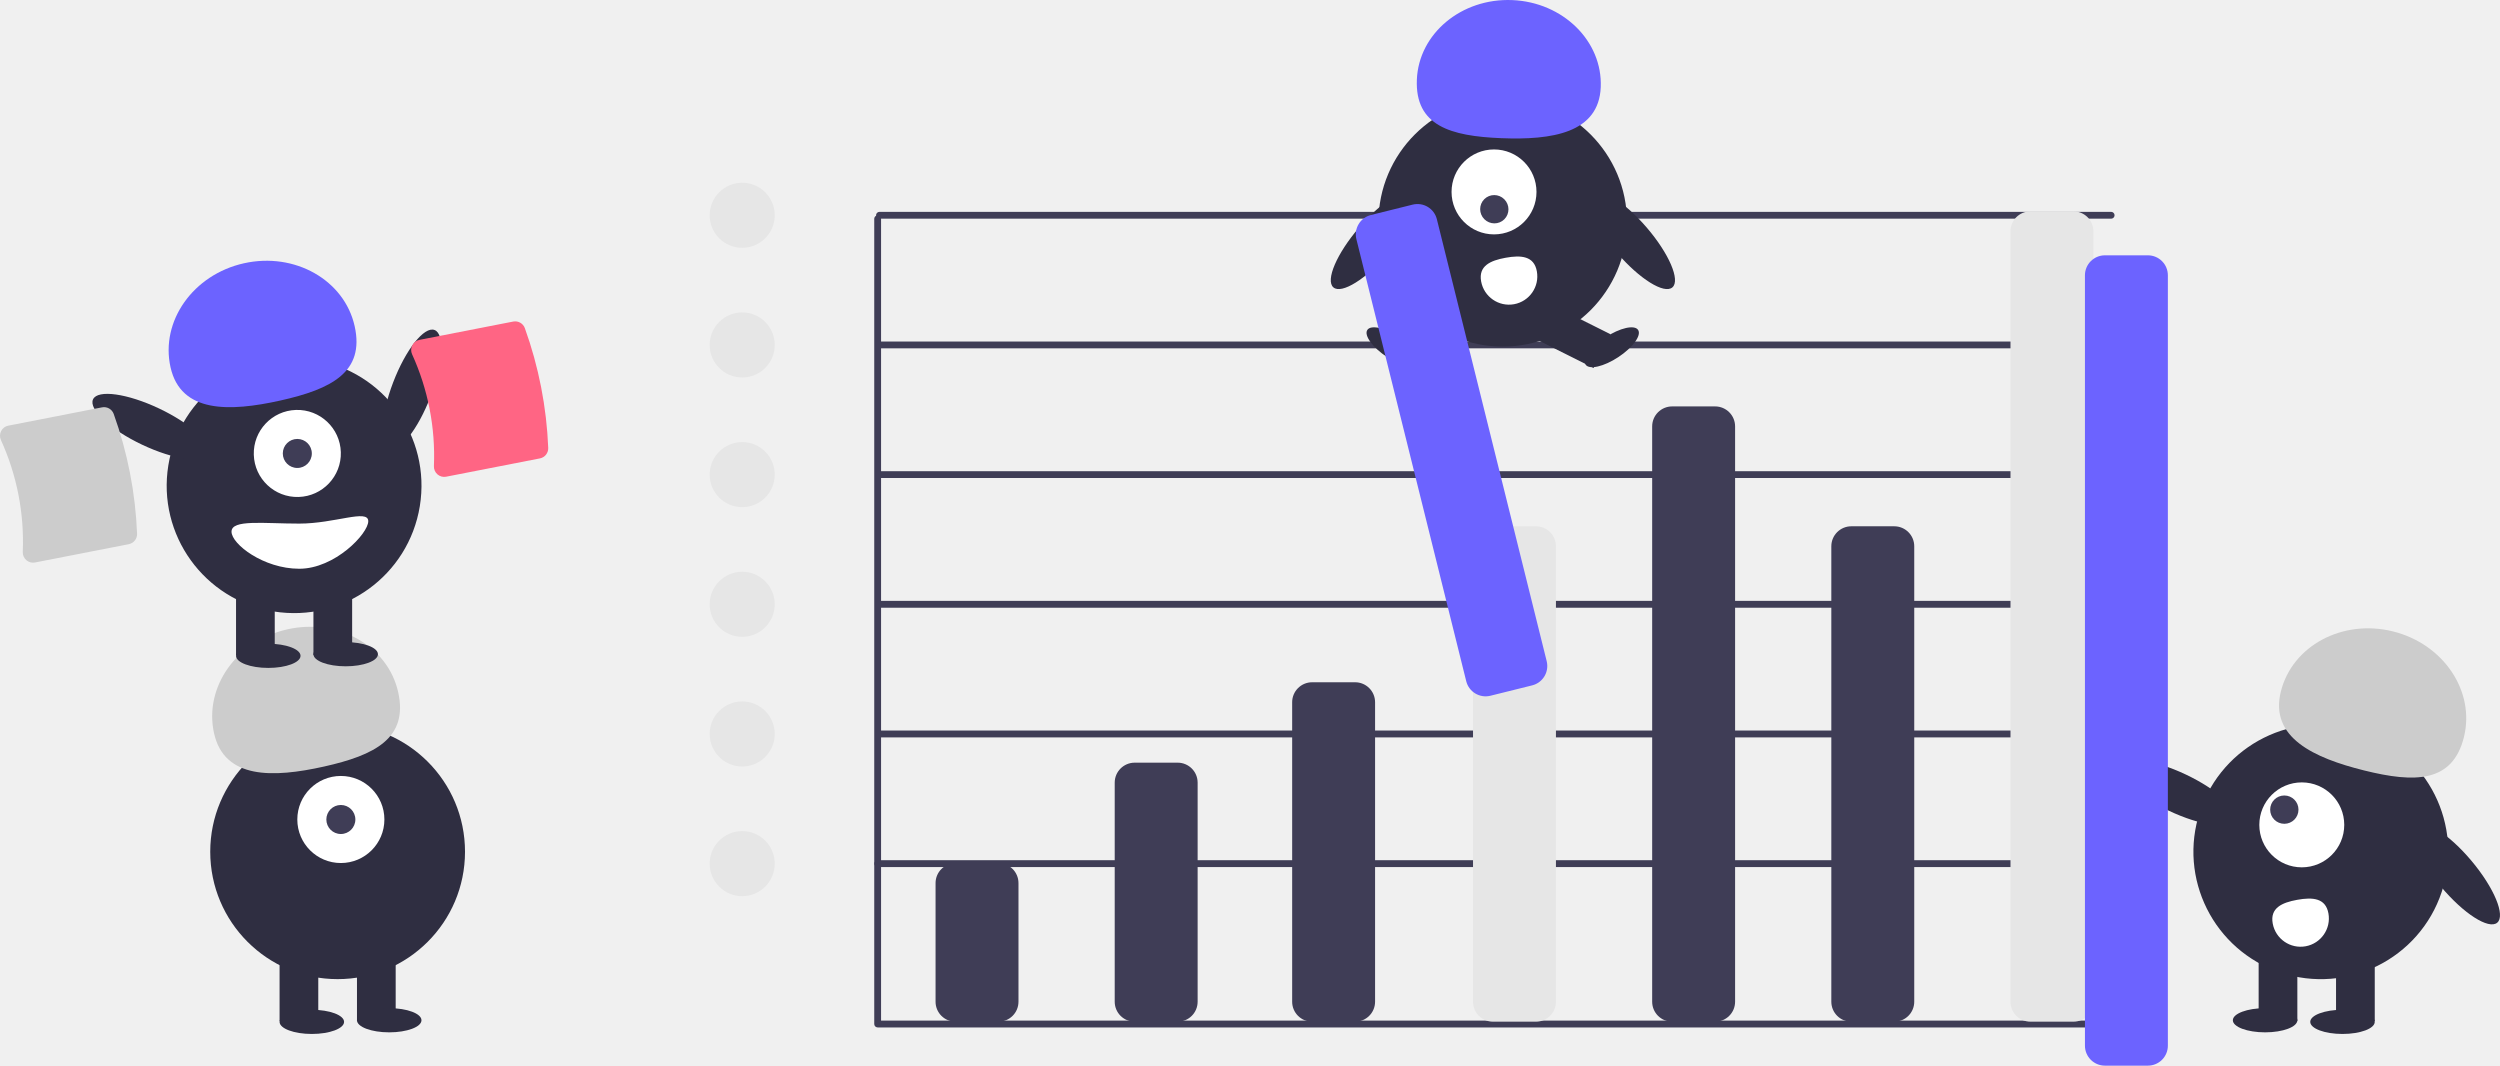
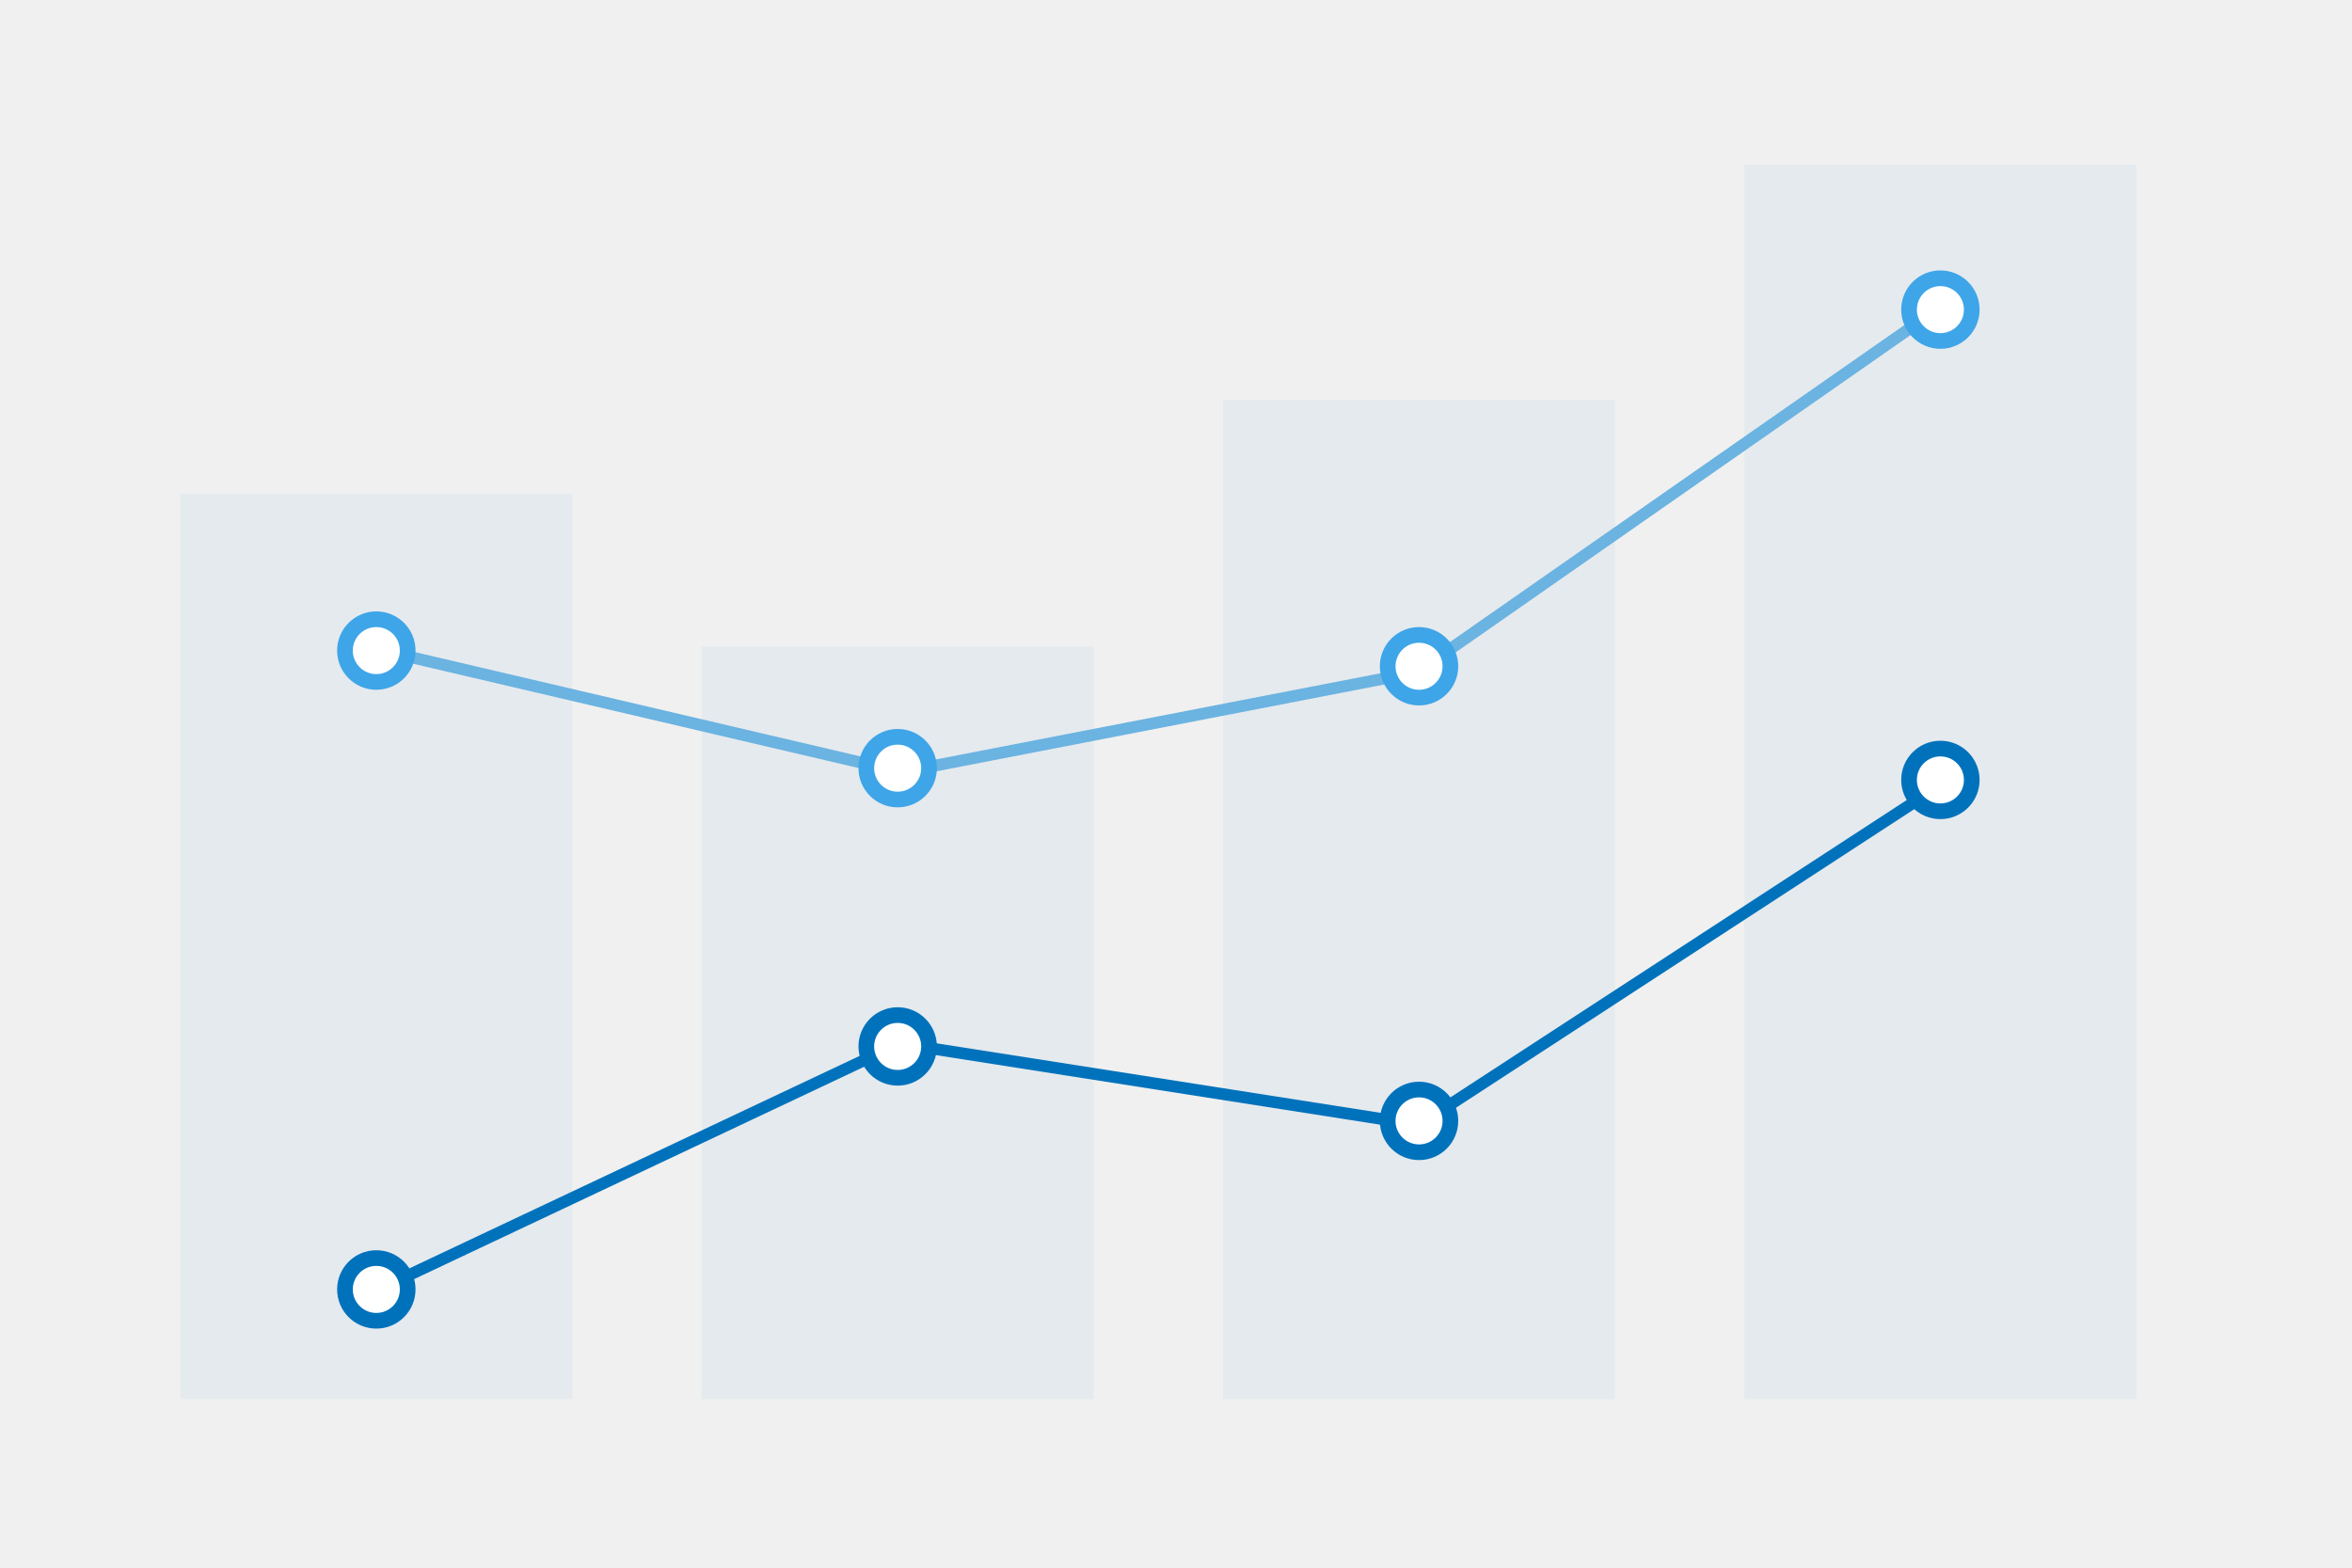
- <svg xmlns="http://www.w3.org/2000/svg" id="aff40d89-77de-4835-bbf1-69878b2c71b2" data-name="Layer 1" width="845.197" height="360.271" viewBox="0 0 845.197 360.271">
-   <path d="M890.595,617.218H474.118a1.154,1.154,0,0,1-1.154-1.154V343.797a1.154,1.154,0,0,1,2.307,0V614.911H890.595a1.154,1.154,0,0,1,0,2.307Z" transform="translate(-177.4015 -269.8646)" fill="#3f3d56" />
-   <path d="M890.595,562.995H474.118a1.154,1.154,0,0,1,0-2.307H890.595a1.154,1.154,0,0,1,0,2.307Z" transform="translate(-177.4015 -269.8646)" fill="#3f3d56" />
-   <path d="M891.172,519.156H474.695a1.154,1.154,0,0,1,0-2.307H891.172a1.154,1.154,0,0,1,0,2.307Z" transform="translate(-177.4015 -269.8646)" fill="#3f3d56" />
-   <path d="M891.172,475.316H474.695a1.154,1.154,0,0,1,0-2.307H891.172a1.154,1.154,0,0,1,0,2.307Z" transform="translate(-177.4015 -269.8646)" fill="#3f3d56" />
-   <path d="M891.172,431.476H474.695a1.154,1.154,0,0,1,0-2.307H891.172a1.154,1.154,0,0,1,0,2.307Z" transform="translate(-177.4015 -269.8646)" fill="#3f3d56" />
-   <path d="M891.172,387.637H474.695a1.154,1.154,0,0,1,0-2.307H891.172a1.154,1.154,0,0,1,0,2.307Z" transform="translate(-177.4015 -269.8646)" fill="#3f3d56" />
-   <path d="M891.172,343.797H474.695a1.154,1.154,0,0,1,0-2.307H891.172a1.154,1.154,0,0,1,0,2.307Z" transform="translate(-177.4015 -269.8646)" fill="#3f3d56" />
-   <path d="M514.983,615.27H500.439a6.752,6.752,0,0,1-6.745-6.745V568.414a6.752,6.752,0,0,1,6.745-6.745h14.544a6.752,6.752,0,0,1,6.745,6.745V608.525A6.752,6.752,0,0,1,514.983,615.27Z" transform="translate(-177.4015 -269.8646)" fill="#3f3d56" />
-   <path d="M575.551,615.27H561.007a6.752,6.752,0,0,1-6.745-6.745V534.452a6.752,6.752,0,0,1,6.745-6.745h14.544a6.752,6.752,0,0,1,6.745,6.745V608.525A6.752,6.752,0,0,1,575.551,615.27Z" transform="translate(-177.4015 -269.8646)" fill="#3f3d56" />
-   <path d="M696.686,615.27H682.143a6.753,6.753,0,0,1-6.745-6.745V454.537a6.753,6.753,0,0,1,6.745-6.745h14.543a6.753,6.753,0,0,1,6.745,6.745V608.525A6.753,6.753,0,0,1,696.686,615.27Z" transform="translate(-177.4015 -269.8646)" fill="#e6e6e6" />
-   <path d="M635.542,615.27H620.998a6.753,6.753,0,0,1-6.745-6.745V507.269a6.753,6.753,0,0,1,6.745-6.745h14.543a6.753,6.753,0,0,1,6.745,6.745V608.525A6.753,6.753,0,0,1,635.542,615.27Z" transform="translate(-177.4015 -269.8646)" fill="#3f3d56" />
-   <path d="M757.254,615.27H742.711a6.753,6.753,0,0,1-6.745-6.745V414.009a6.753,6.753,0,0,1,6.745-6.745h14.544a6.753,6.753,0,0,1,6.745,6.745V608.525A6.753,6.753,0,0,1,757.254,615.27Z" transform="translate(-177.4015 -269.8646)" fill="#3f3d56" />
-   <path d="M817.823,615.27H803.279a6.753,6.753,0,0,1-6.745-6.745V454.537a6.753,6.753,0,0,1,6.745-6.745h14.544a6.753,6.753,0,0,1,6.745,6.745V608.525A6.753,6.753,0,0,1,817.823,615.27Z" transform="translate(-177.4015 -269.8646)" fill="#3f3d56" />
-   <path d="M878.39,615.27H863.847A6.753,6.753,0,0,1,857.102,608.525V348.062a6.753,6.753,0,0,1,6.745-6.745h14.543a6.753,6.753,0,0,1,6.745,6.745V608.525A6.753,6.753,0,0,1,878.39,615.27Z" transform="translate(-177.4015 -269.8646)" fill="#e6e6e6" />
-   <circle cx="508.038" cy="75.159" r="42.012" fill="#2f2e41" />
-   <rect x="650.664" y="377.07" width="22.868" height="12.763" transform="translate(-279.016 67.19549) rotate(-26.60099)" fill="#2f2e41" />
-   <ellipse cx="648.548" cy="387.264" rx="3.989" ry="10.636" transform="translate(-209.1668 445.6714) rotate(-56.60122)" fill="#2f2e41" />
-   <rect x="702.4" y="372.018" width="12.763" height="22.868" transform="translate(-128.8564 575.6413) rotate(-63.39901)" fill="#2f2e41" />
-   <ellipse cx="722.331" cy="387.264" rx="10.636" ry="3.989" transform="translate(-271.2902 191.7049) rotate(-33.39878)" fill="#2f2e41" />
-   <circle cx="505.097" cy="64.882" r="14.359" fill="#fff" />
-   <ellipse cx="682.597" cy="340.6" rx="4.766" ry="4.8" transform="translate(-218.3142 312.5636) rotate(-45)" fill="#3f3d56" />
-   <path d="M718.581,299.318c.632-15.554-12.773-28.728-29.941-29.425s-31.597,11.346-32.229,26.9,11.302,19.087,28.47,19.785S717.949,314.872,718.581,299.318Z" transform="translate(-177.4015 -269.8646)" fill="#6c63ff" />
-   <ellipse cx="729.115" cy="351.084" rx="6.594" ry="21.006" transform="translate(-230.1947 289.7572) rotate(-40.64516)" fill="#2f2e41" />
-   <ellipse cx="641.881" cy="351.084" rx="21.006" ry="6.594" transform="translate(-220.0119 339.5652) rotate(-49.35484)" fill="#2f2e41" />
-   <path d="M696.978,361.58a9.572,9.572,0,0,1-18.835,3.429l-.003-.018c-.942-5.202,3.08-7.043,8.283-7.985S696.036,356.378,696.978,361.58Z" transform="translate(-177.4015 -269.8646)" fill="#fff" />
-   <ellipse cx="1007.831" cy="565.299" rx="6.76" ry="21.534" transform="translate(-305.2117 508.9902) rotate(-39.93837)" fill="#2f2e41" />
-   <circle cx="962.024" cy="557.821" r="43.067" transform="translate(-48.79241 1024.214) rotate(-71.56504)" fill="#2f2e41" />
-   <rect x="789.767" y="321.756" width="13.084" height="23.442" fill="#2f2e41" />
-   <rect x="763.6" y="321.756" width="13.084" height="23.442" fill="#2f2e41" />
-   <ellipse cx="791.948" cy="345.471" rx="10.903" ry="4.089" fill="#2f2e41" />
-   <ellipse cx="765.78" cy="344.926" rx="10.903" ry="4.089" fill="#2f2e41" />
-   <path d="M948.501,503.685c3.846-15.487,20.821-24.601,37.915-20.356s27.834,20.24,23.989,35.727-16.604,15.537-33.698,11.292S944.655,519.172,948.501,503.685Z" transform="translate(-177.4015 -269.8646)" fill="#ccc" />
-   <ellipse cx="913.516" cy="537.838" rx="6.76" ry="21.534" transform="translate(-141.3057 862.8808) rotate(-64.62574)" fill="#2f2e41" />
-   <circle cx="778.184" cy="278.869" r="14.359" fill="#fff" />
-   <circle cx="772.282" cy="273.723" r="4.786" fill="#3f3d56" />
-   <path d="M964.593,578.649a9.572,9.572,0,0,1-18.835,3.429l-.003-.018c-.942-5.202,3.08-7.043,8.283-7.985S963.651,573.447,964.593,578.649Z" transform="translate(-177.4015 -269.8646)" fill="#fff" />
-   <path d="M903.565,630.135H889.022a6.753,6.753,0,0,1-6.745-6.745V362.928a6.753,6.753,0,0,1,6.745-6.745h14.543a6.753,6.753,0,0,1,6.745,6.745V623.391A6.753,6.753,0,0,1,903.565,630.135Z" transform="translate(-177.4015 -269.8646)" fill="#6c63ff" />
-   <circle cx="114.144" cy="287.957" r="43.067" fill="#2f2e41" />
-   <rect x="94.519" y="321.756" width="13.084" height="23.442" fill="#2f2e41" />
-   <rect x="120.686" y="321.756" width="13.084" height="23.442" fill="#2f2e41" />
-   <ellipse cx="105.422" cy="345.471" rx="10.903" ry="4.089" fill="#2f2e41" />
-   <ellipse cx="131.589" cy="344.926" rx="10.903" ry="4.089" fill="#2f2e41" />
-   <circle cx="115.235" cy="277.054" r="14.719" fill="#fff" />
-   <circle cx="115.235" cy="277.054" r="4.906" fill="#3f3d56" />
-   <path d="M249.769,517.77c-3.477-15.574,7.639-31.31,24.829-35.149s33.944,5.675,37.422,21.249-7.915,21.318-25.105,25.156S253.246,533.344,249.769,517.77Z" transform="translate(-177.4015 -269.8646)" fill="#ccc" />
-   <ellipse cx="316.634" cy="401.549" rx="21.534" ry="6.76" transform="translate(-348.8993 284.0852) rotate(-69.08217)" fill="#2f2e41" />
-   <circle cx="276.826" cy="434.071" r="43.067" transform="translate(-373.3838 367.9278) rotate(-80.78252)" fill="#2f2e41" />
-   <rect x="79.799" y="198.006" width="13.084" height="23.442" fill="#2f2e41" />
-   <rect x="105.967" y="198.006" width="13.084" height="23.442" fill="#2f2e41" />
-   <ellipse cx="90.702" cy="221.72" rx="10.903" ry="4.089" fill="#2f2e41" />
-   <ellipse cx="116.87" cy="221.175" rx="10.903" ry="4.089" fill="#2f2e41" />
-   <circle cx="277.917" cy="423.168" r="14.719" transform="translate(-189.7116 -261.5185) rotate(-1.68323)" fill="#fff" />
-   <circle cx="100.515" cy="153.303" r="4.906" fill="#3f3d56" />
-   <path d="M235.05,394.019c-3.477-15.574,7.639-31.31,24.829-35.149s33.944,5.675,37.422,21.249-7.915,21.318-25.105,25.156S238.527,409.593,235.05,394.019Z" transform="translate(-177.4015 -269.8646)" fill="#6c63ff" />
-   <ellipse cx="228.318" cy="414.087" rx="6.76" ry="21.534" transform="translate(-421.0639 173.0663) rotate(-64.62574)" fill="#2f2e41" />
-   <path d="M255.672,449.608c0,4.215,10.853,12.539,22.897,12.539s23.335-11.867,23.335-16.082-11.292.818-23.335.818S255.672,445.393,255.672,449.608Z" transform="translate(-177.4015 -269.8646)" fill="#fff" />
-   <path d="M695.389,501.577l-14.114,3.507a6.753,6.753,0,0,1-8.172-4.919l-37.137-149.443a6.753,6.753,0,0,1,4.919-8.172l14.114-3.507a6.753,6.753,0,0,1,8.172,4.919l37.137,149.443A6.753,6.753,0,0,1,695.389,501.577Z" transform="translate(-177.4015 -269.8646)" fill="#6c63ff" />
-   <path d="M359.938,424.84l-31.701,6.188a3.44,3.44,0,0,1-2.92-.772,3.498,3.498,0,0,1-1.217-2.82,82.894,82.894,0,0,0-7.376-37.786,3.499,3.499,0,0,1,.067-3.071,3.44,3.44,0,0,1,2.415-1.814l31.701-6.188a3.485,3.485,0,0,1,3.928,2.209,135.693,135.693,0,0,1,7.911,40.529A3.485,3.485,0,0,1,359.938,424.84Z" transform="translate(-177.4015 -269.8646)" fill="#ff6584" />
-   <path d="M220.938,453.84l-31.701,6.188a3.44,3.44,0,0,1-2.92-.772,3.498,3.498,0,0,1-1.217-2.82,82.894,82.894,0,0,0-7.376-37.786,3.499,3.499,0,0,1,.067-3.071,3.44,3.44,0,0,1,2.415-1.814l31.701-6.188a3.485,3.485,0,0,1,3.928,2.209,135.693,135.693,0,0,1,7.911,40.529A3.485,3.485,0,0,1,220.938,453.84Z" transform="translate(-177.4015 -269.8646)" fill="#ccc" />
-   <circle cx="250.924" cy="72.779" r="11" fill="#e6e6e6" />
-   <circle cx="250.924" cy="116.619" r="11" fill="#e6e6e6" />
-   <circle cx="250.924" cy="160.458" r="11" fill="#e6e6e6" />
-   <circle cx="250.924" cy="204.298" r="11" fill="#e6e6e6" />
-   <circle cx="250.924" cy="248.138" r="11" fill="#e6e6e6" />
-   <circle cx="250.924" cy="291.977" r="11" fill="#e6e6e6" />
+ <svg xmlns="http://www.w3.org/2000/svg" width="600" height="400" style="background:#fff" viewBox="0 0 600 400">
+   <g fill="none" fill-rule="evenodd">
+     <g fill="#0072BC" opacity=".05" transform="translate(46 42)">
+       <rect width="100" height="231" y="84" />
+       <rect width="100" height="192" x="133" y="123" />
+       <rect width="100" height="255" x="266" y="60" />
+       <rect width="100" height="315" x="399" />
+     </g>
+     <polyline stroke="#0072BC" stroke-width="3" points="95.5 329.5 229.5 266.25 362 287 495.5 200" />
+     <polyline stroke="#6BB3E1" stroke-width="3" points="95.5 165.5 230 197 361.5 171.5 495.5 78" />
+     <circle cx="229" cy="267" r="8" fill="#FFFFFF" stroke="#0072BC" stroke-width="4" />
+     <circle cx="362" cy="286" r="8" fill="#FFFFFF" stroke="#0072BC" stroke-width="4" />
+     <circle cx="495" cy="199" r="8" fill="#FFFFFF" stroke="#0072BC" stroke-width="4" />
+     <circle cx="229" cy="196" r="8" fill="#FFFFFF" stroke="#3EA5E8" stroke-width="4" />
+     <circle cx="362" cy="170" r="8" fill="#FFFFFF" stroke="#3EA5E8" stroke-width="4" />
+     <circle cx="495" cy="79" r="8" fill="#FFFFFF" stroke="#3EA5E8" stroke-width="4" />
+     <circle cx="96" cy="329" r="8" fill="#FFFFFF" stroke="#0072BC" stroke-width="4" />
+     <circle cx="96" cy="166" r="8" fill="#FFFFFF" stroke="#3EA5E8" stroke-width="4" />
+   </g>
</svg>
